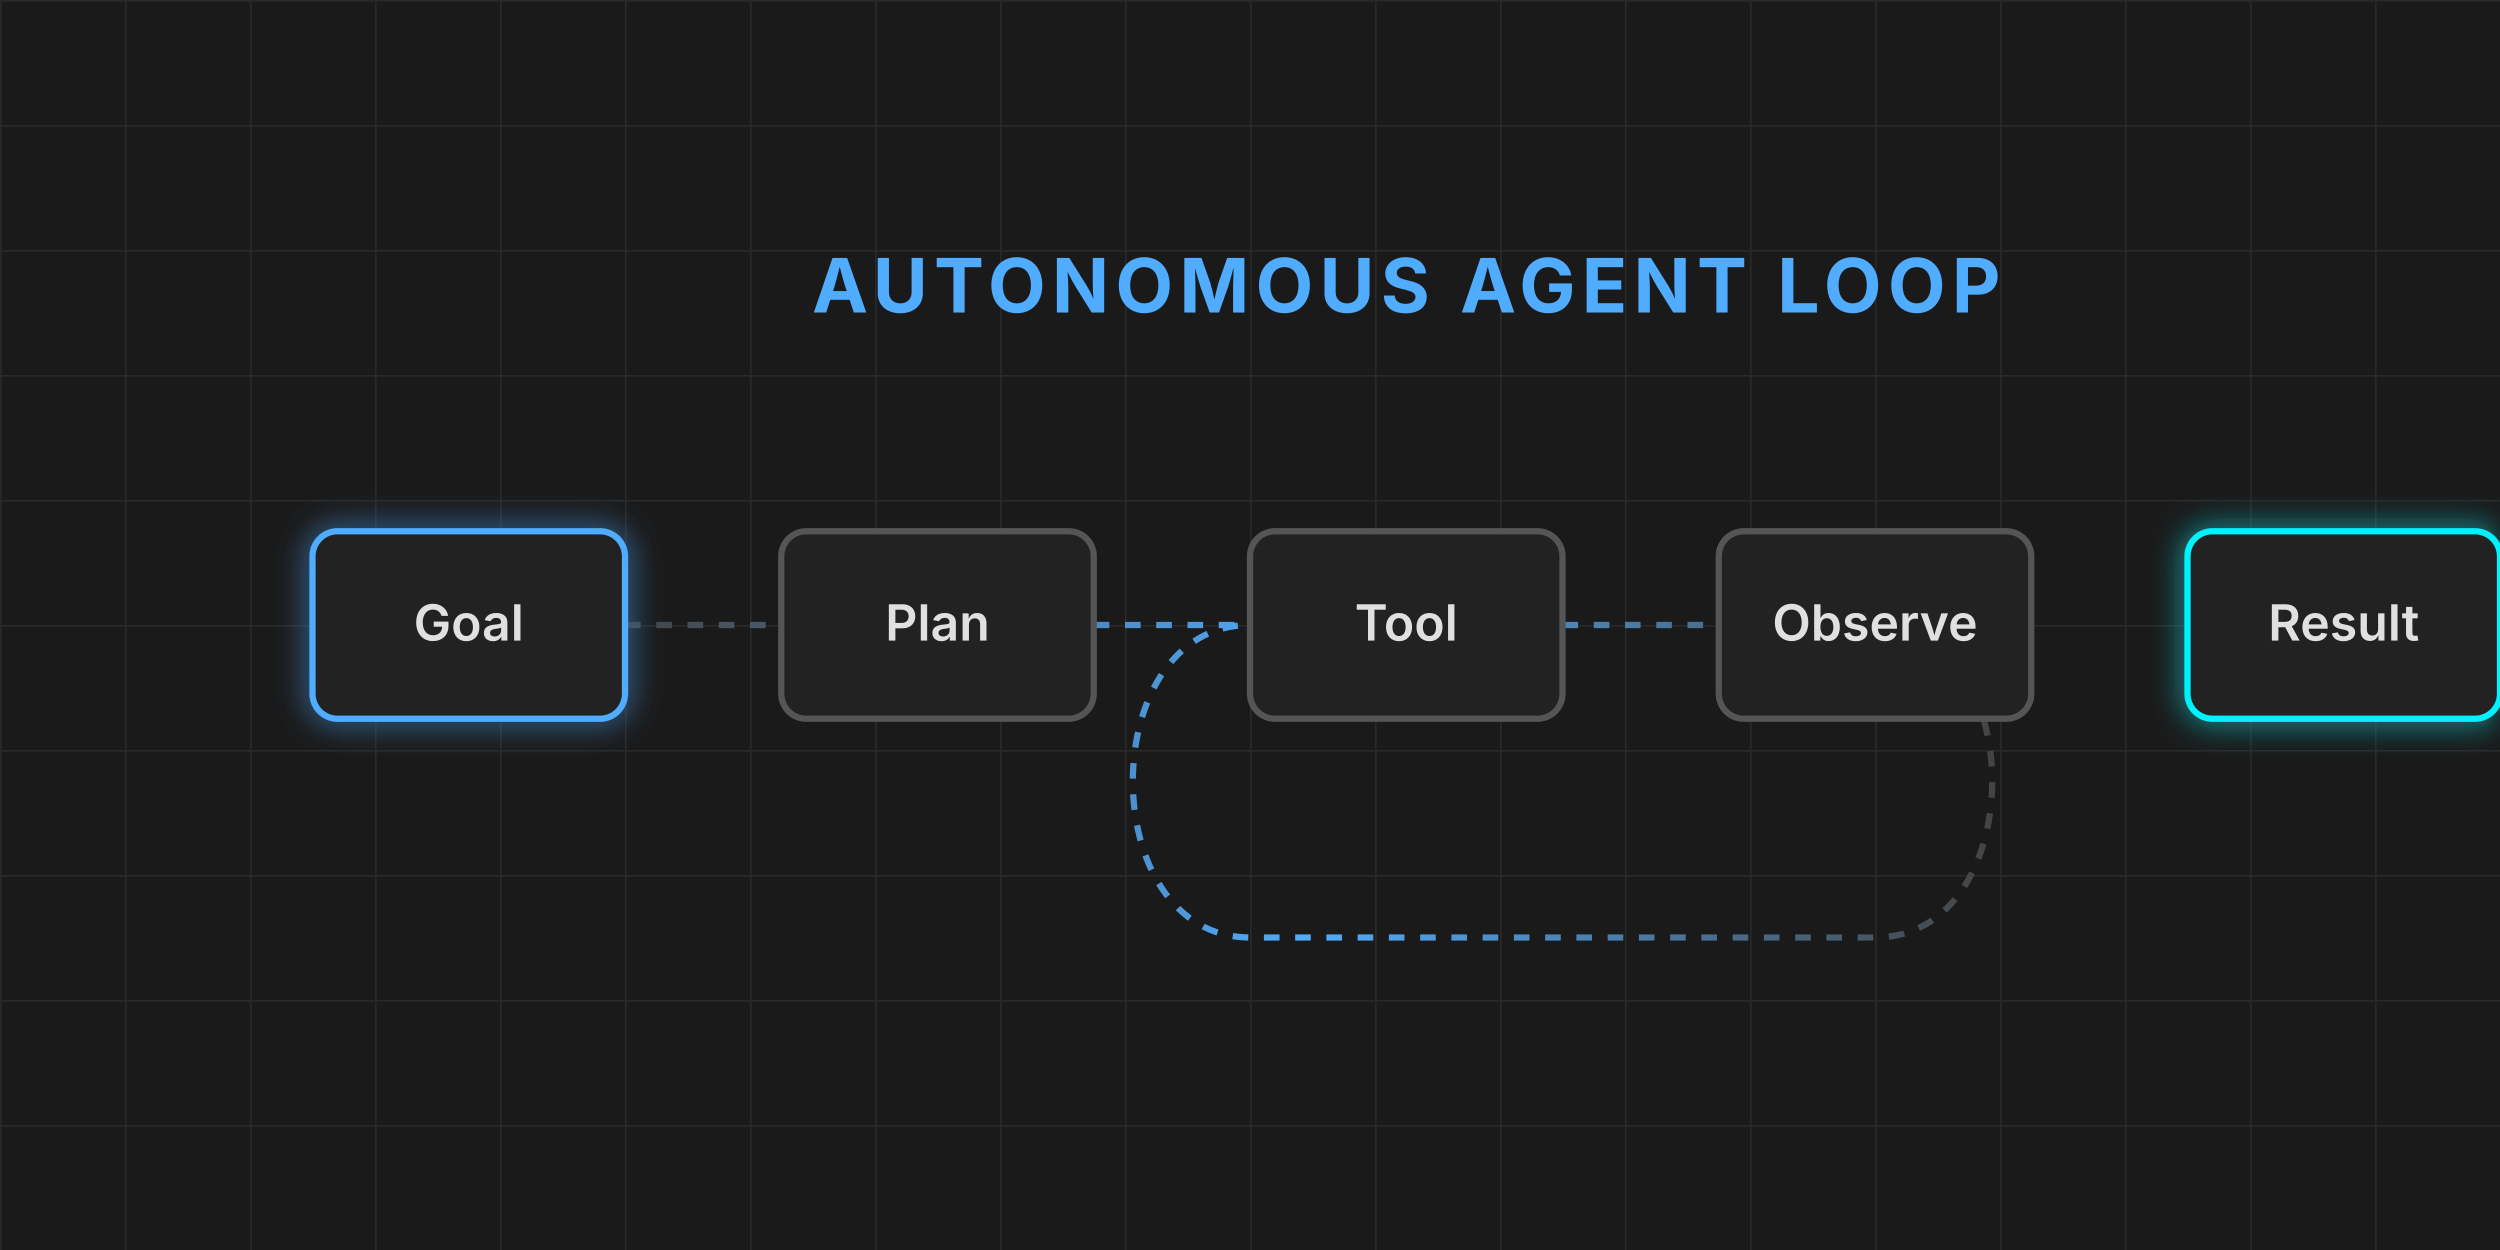
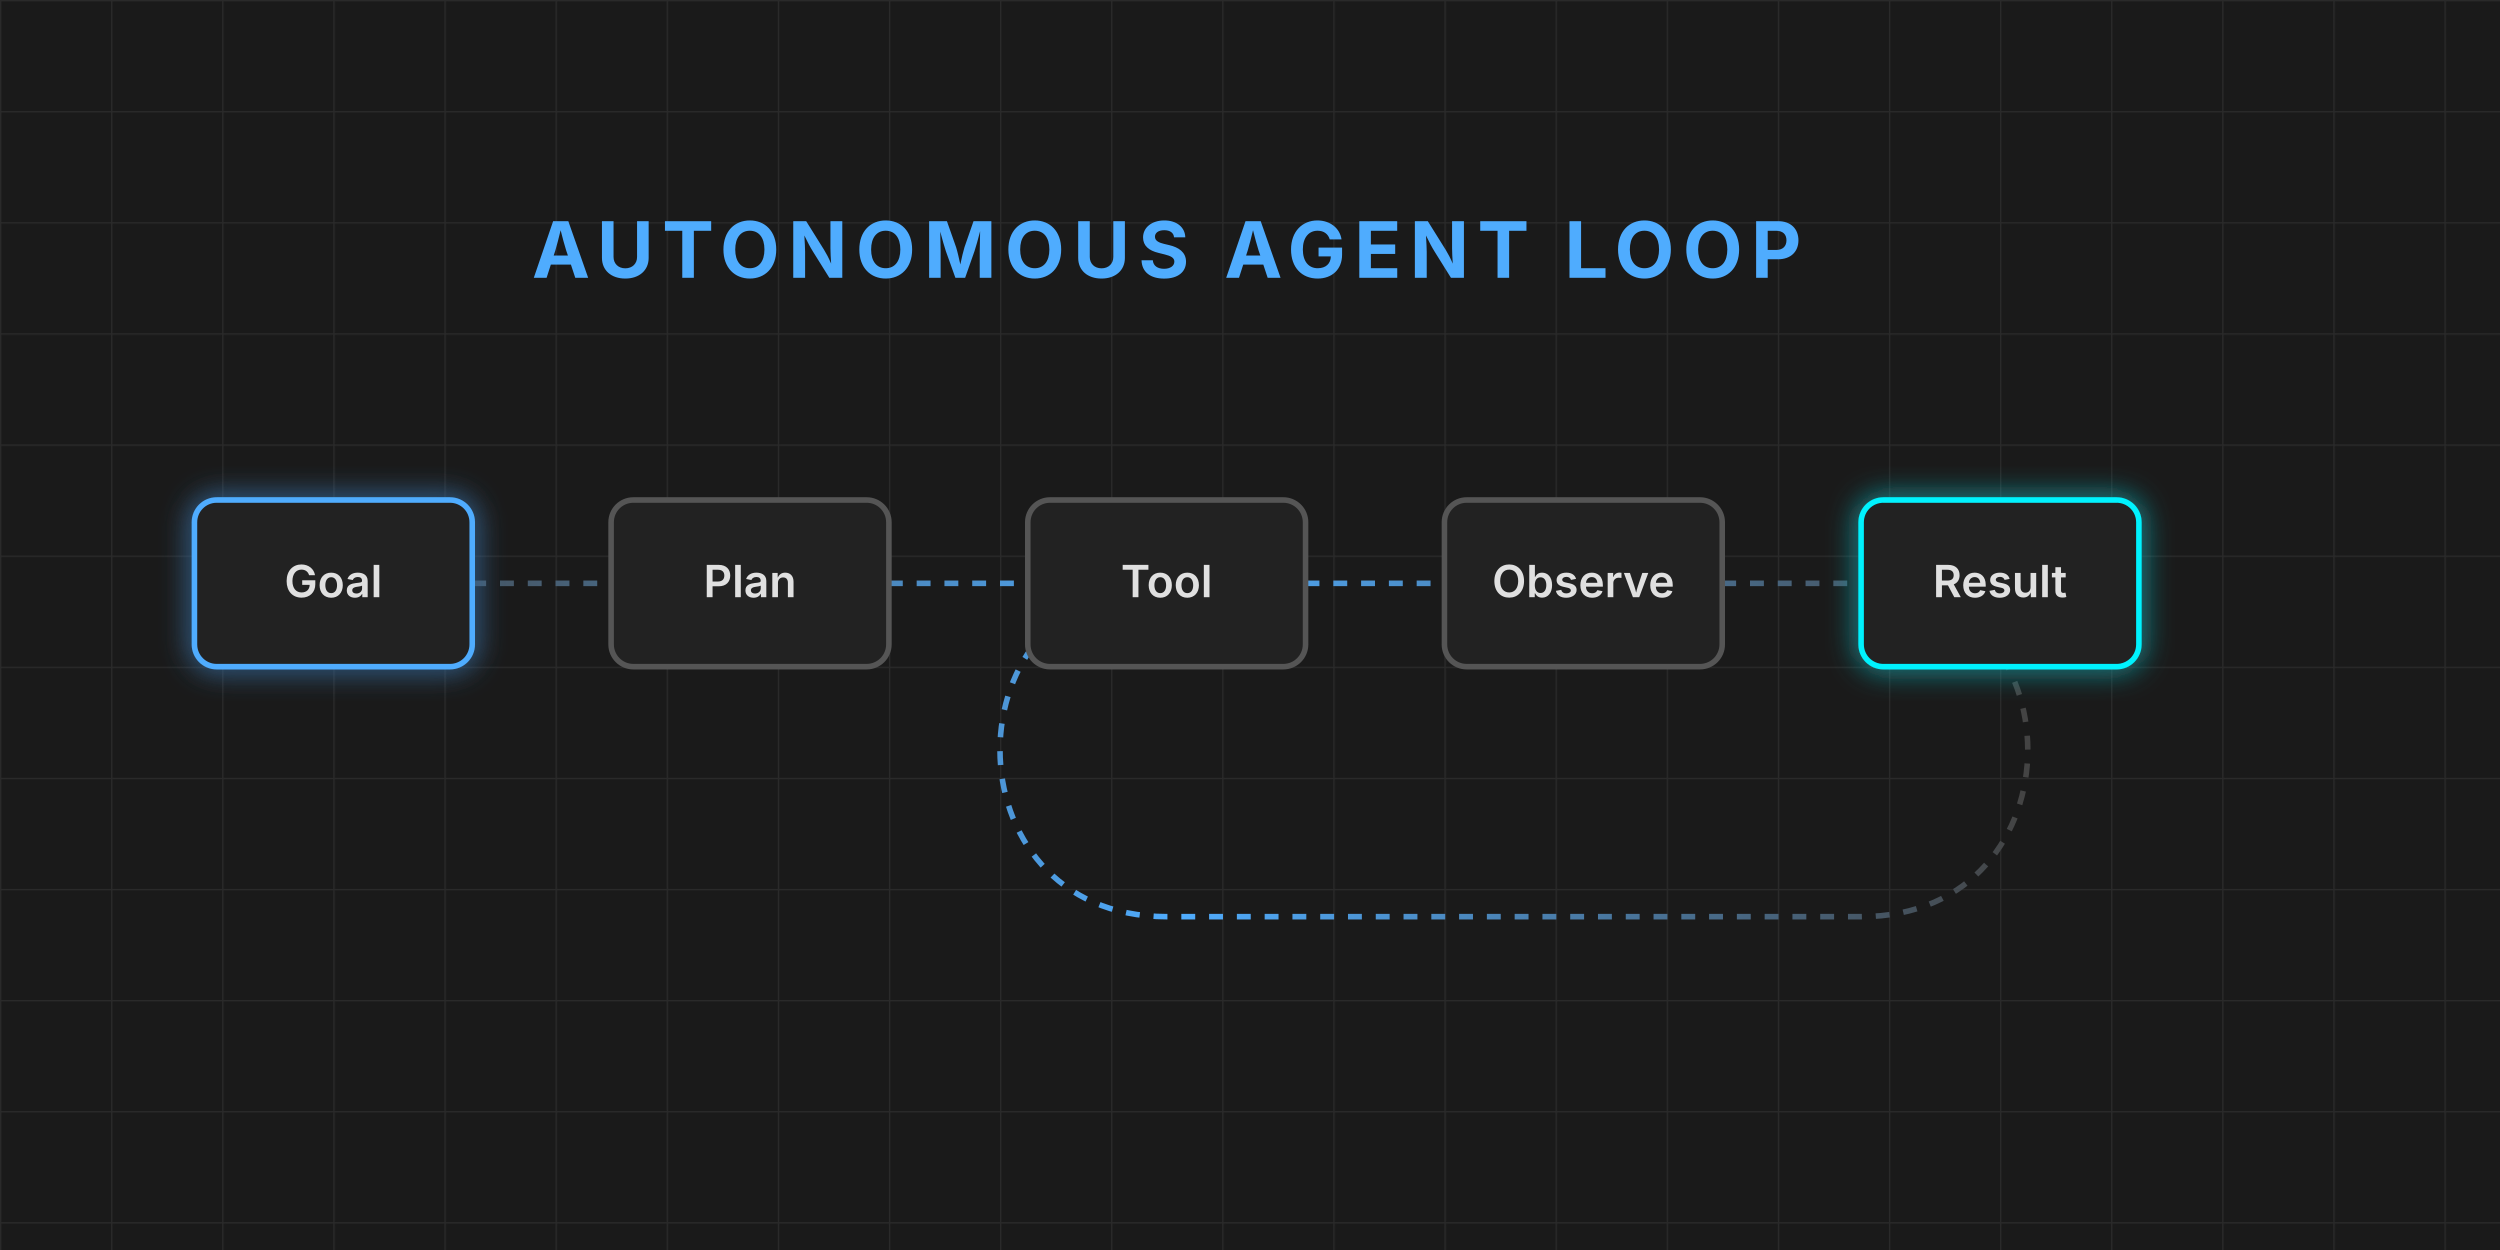
- <svg xmlns="http://www.w3.org/2000/svg" viewBox="0 0 800 400" width="100%" height="100%" style="background-color: #1a1a1a; font-family: system-ui, -apple-system, sans-serif;">
+ <svg xmlns="http://www.w3.org/2000/svg" viewBox="0 0 900 450" width="100%" height="100%" style="background-color: #1a1a1a; font-family: system-ui, -apple-system, sans-serif;">
  <defs>
    <pattern id="grid" width="40" height="40" patternUnits="userSpaceOnUse">
      <path d="M 40 0 L 0 0 0 40" fill="none" stroke="#2a2a2a" stroke-width="1" />
    </pattern>
    <linearGradient id="glowCyan" x1="0%" y1="0%" x2="100%" y2="100%">
      <stop offset="0%" stop-color="#00f2fe" />
      <stop offset="100%" stop-color="#4facfe" />
    </linearGradient>
    <linearGradient id="lineGrad" x1="0%" y1="0%" x2="100%" y2="0%">
      <stop offset="0%" stop-color="#444444" />
      <stop offset="50%" stop-color="#4facfe" />
      <stop offset="100%" stop-color="#444444" />
    </linearGradient>
    <filter id="glow" x="-20%" y="-20%" width="140%" height="140%">
      <feGaussianBlur stdDeviation="5" result="blur" />
      <feComposite in="SourceGraphic" in2="blur" operator="over" />
    </filter>
  </defs>
  <rect width="100%" height="100%" fill="#1a1a1a" />
  <rect width="100%" height="100%" fill="url(#grid)" />
-   <g transform="translate(100, 150)">
-     <path d="M 100 50 L 500 50 M 500 50 C 550 50, 550 150, 500 150 L 300 150 C 250 150, 250 50, 300 50" fill="none" stroke="url(#lineGrad)" stroke-width="2" stroke-dasharray="5,5" />
-     <rect x="0" y="20" width="100" height="60" rx="8" fill="#222" stroke="#4facfe" stroke-width="2" filter="url(#glow)" />
-     <text x="50" y="55" fill="#e0e0e0" font-size="16" font-weight="600" text-anchor="middle">Goal</text>
-     <rect x="150" y="20" width="100" height="60" rx="8" fill="#222" stroke="#555" stroke-width="2" />
-     <text x="200" y="55" fill="#e0e0e0" font-size="16" font-weight="600" text-anchor="middle">Plan</text>
-     <rect x="300" y="20" width="100" height="60" rx="8" fill="#222" stroke="#555" stroke-width="2" />
-     <text x="350" y="55" fill="#e0e0e0" font-size="16" font-weight="600" text-anchor="middle">Tool</text>
-     <rect x="450" y="20" width="100" height="60" rx="8" fill="#222" stroke="#555" stroke-width="2" />
-     <text x="500" y="55" fill="#e0e0e0" font-size="16" font-weight="600" text-anchor="middle">Observe</text>
-     <rect x="600" y="20" width="100" height="60" rx="8" fill="#222" stroke="#00f2fe" stroke-width="2" filter="url(#glow)" />
-     <text x="650" y="55" fill="#e0e0e0" font-size="16" font-weight="600" text-anchor="middle">Result</text>
-     <text x="350" y="-50" fill="#4facfe" font-size="24" font-weight="700" text-anchor="middle" letter-spacing="2">AUTONOMOUS AGENT LOOP</text>
+   <g transform="translate(70, 180)">
+     <path d="M 50 30 L 600 30 M 600 30 C 680 30, 680 150, 600 150 L 350 150 C 270 150, 270 30, 350 30" fill="none" stroke="url(#lineGrad)" stroke-width="2" stroke-dasharray="5,5" />
+     <rect x="0" y="0" width="100" height="60" rx="8" fill="#222" stroke="#4facfe" stroke-width="2" filter="url(#glow)" />
+     <text x="50" y="35" fill="#e0e0e0" font-size="16" font-weight="600" text-anchor="middle">Goal</text>
+     <rect x="150" y="0" width="100" height="60" rx="8" fill="#222" stroke="#555" stroke-width="2" />
+     <text x="200" y="35" fill="#e0e0e0" font-size="16" font-weight="600" text-anchor="middle">Plan</text>
+     <rect x="300" y="0" width="100" height="60" rx="8" fill="#222" stroke="#555" stroke-width="2" />
+     <text x="350" y="35" fill="#e0e0e0" font-size="16" font-weight="600" text-anchor="middle">Tool</text>
+     <rect x="450" y="0" width="100" height="60" rx="8" fill="#222" stroke="#555" stroke-width="2" />
+     <text x="500" y="35" fill="#e0e0e0" font-size="16" font-weight="600" text-anchor="middle">Observe</text>
+     <rect x="600" y="0" width="100" height="60" rx="8" fill="#222" stroke="#00f2fe" stroke-width="2" filter="url(#glow)" />
+     <text x="650" y="35" fill="#e0e0e0" font-size="16" font-weight="600" text-anchor="middle">Result</text>
+     <text x="350" y="-80" fill="#4facfe" font-size="28" font-weight="700" text-anchor="middle" letter-spacing="3">AUTONOMOUS AGENT LOOP</text>
  </g>
</svg>
